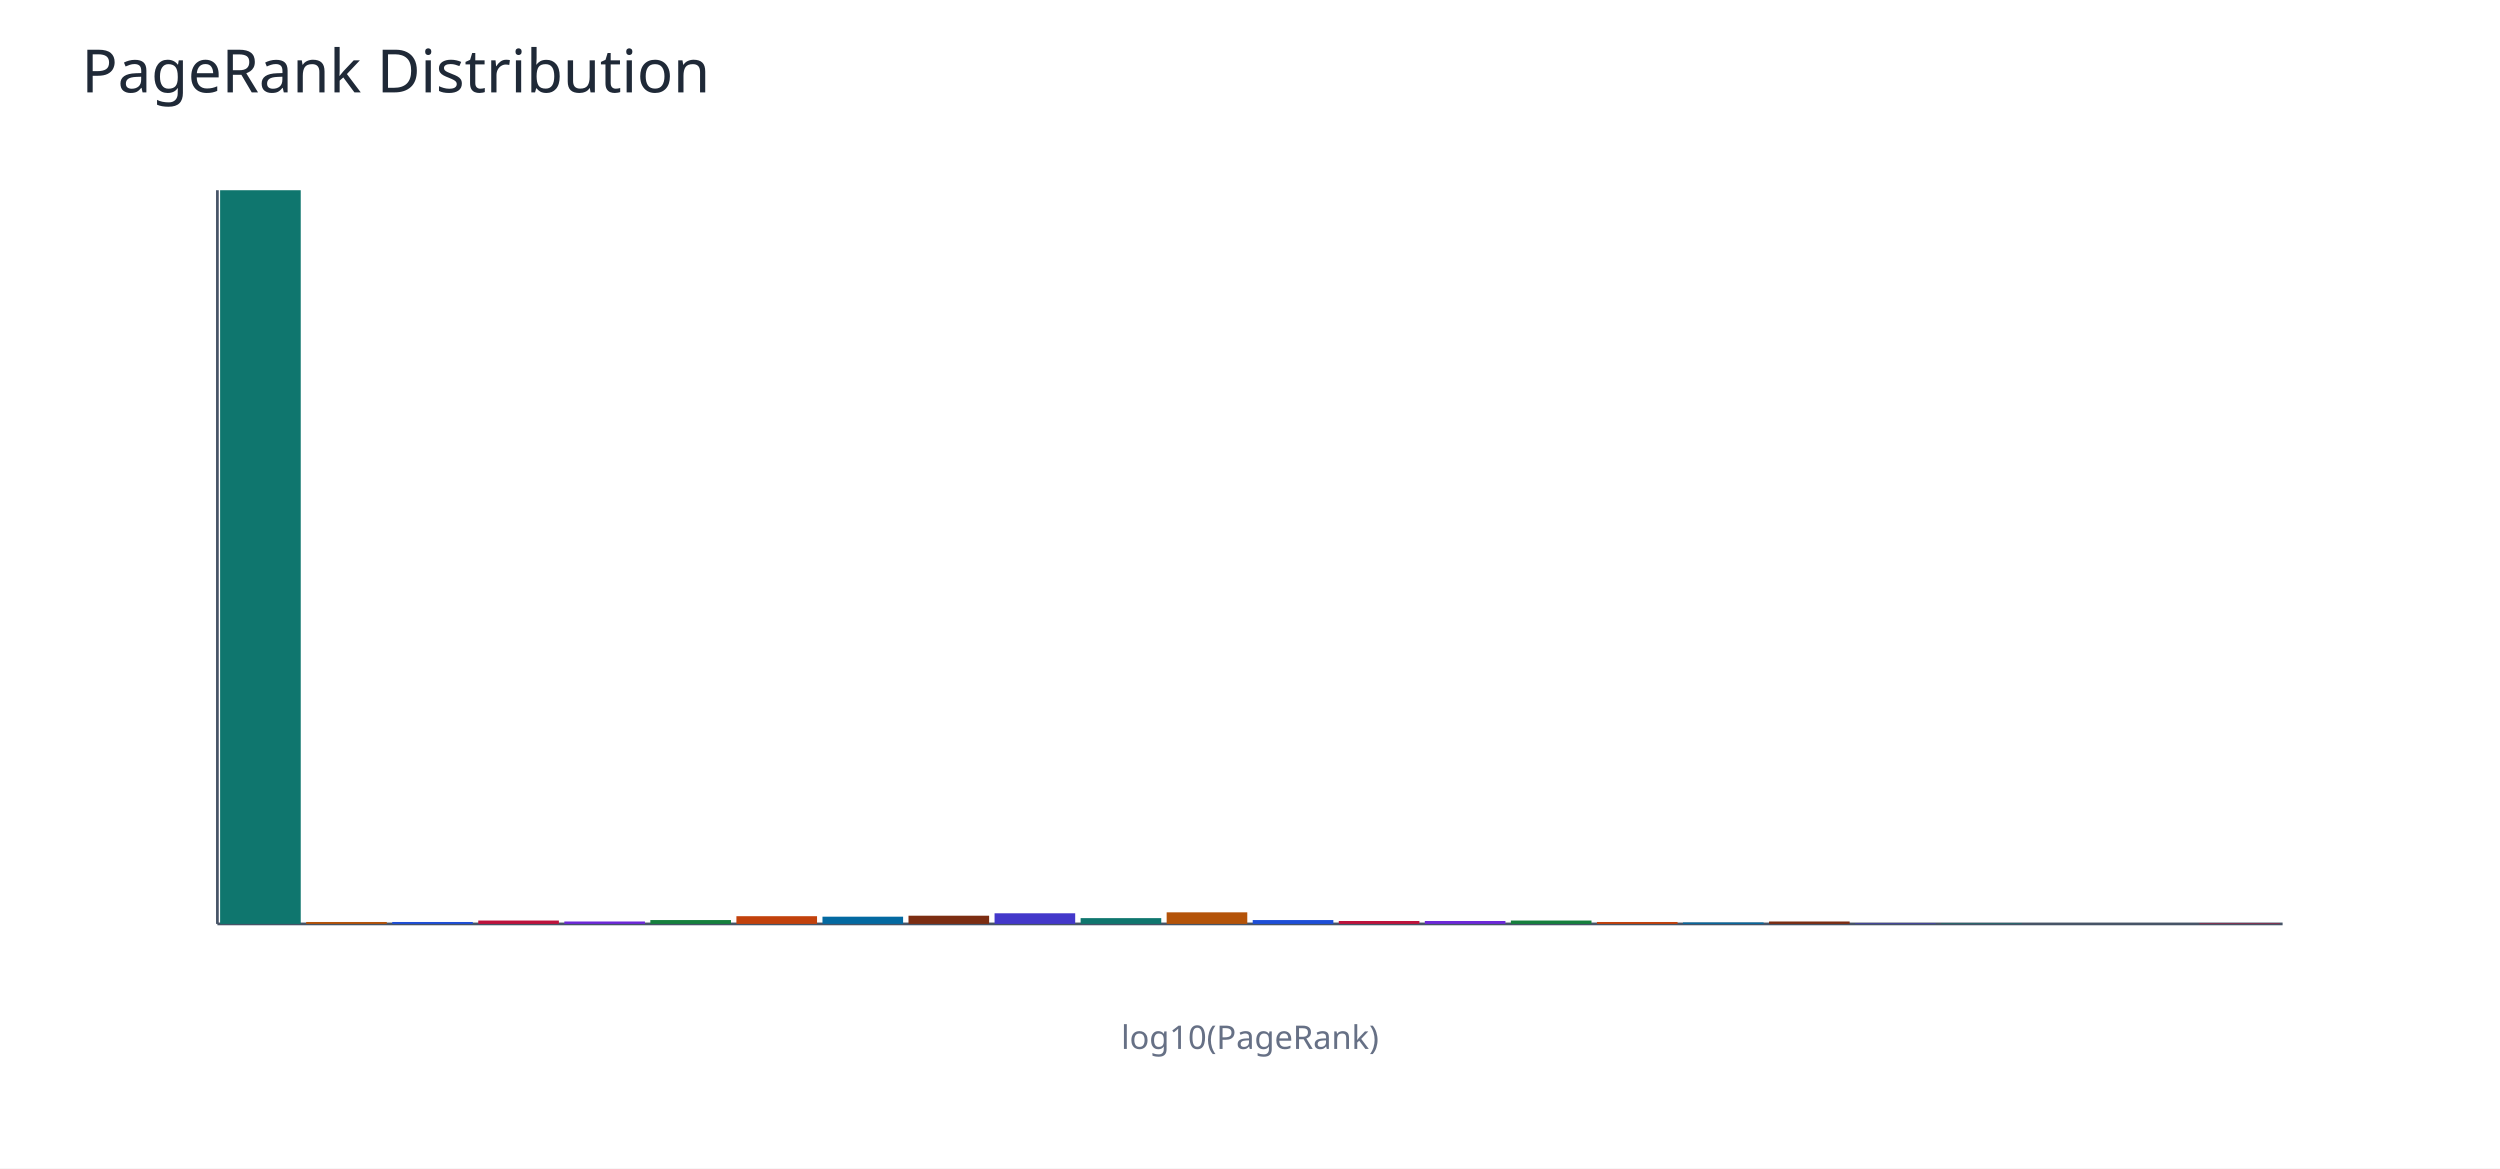
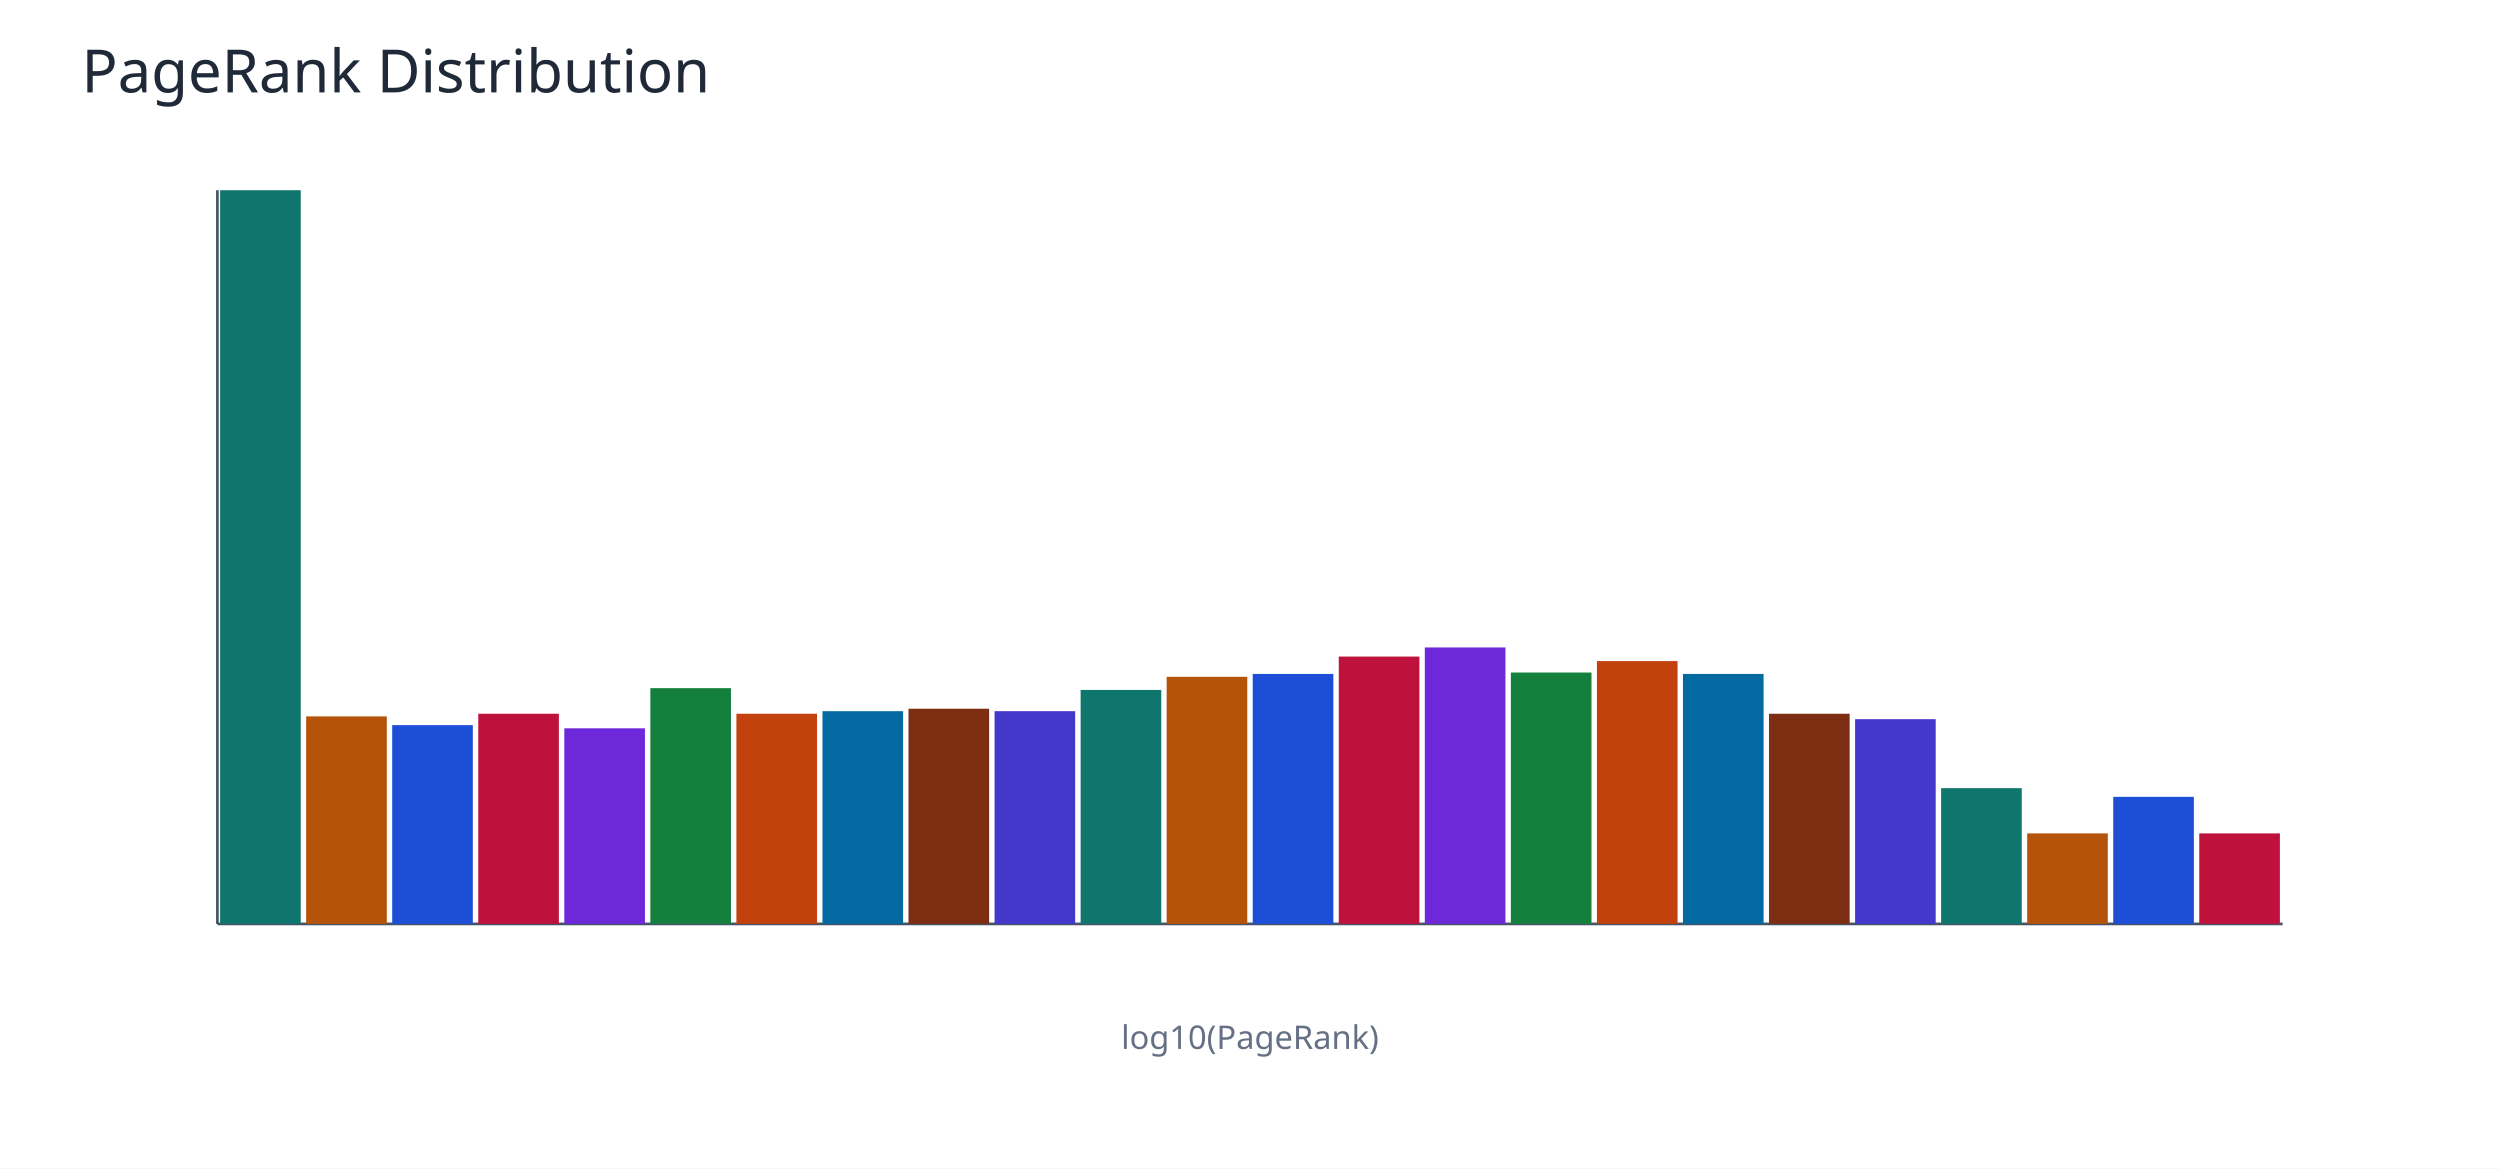
<svg xmlns="http://www.w3.org/2000/svg" viewBox="0 0 920 430" role="img">
  <rect width="100%" height="100%" fill="#ffffff" />
  <text x="30.00" y="34.00" font-family="system-ui, sans-serif" font-size="22" fill="#1f2937" text-anchor="start">PageRank Distribution</text>
  <line x1="80" y1="340" x2="840" y2="340" stroke="#475467" />
  <line x1="80" y1="70" x2="80" y2="340" stroke="#475467" />
  <text x="460.00" y="386.00" font-family="system-ui, sans-serif" font-size="12" fill="#667085" text-anchor="middle">log10(PageRank)</text>
  <rect x="81.00" y="70.00" width="29.67" height="270.00" fill="#0f766e" />
-   <rect x="112.67" y="339.29" width="29.67" height="0.71" fill="#b45309" />
-   <rect x="144.33" y="339.29" width="29.67" height="0.71" fill="#1d4ed8" />
-   <rect x="176.00" y="338.76" width="29.67" height="1.24" fill="#be123c" />
-   <rect x="207.67" y="339.11" width="29.67" height="0.89" fill="#6d28d9" />
-   <rect x="239.33" y="338.58" width="29.67" height="1.42" fill="#15803d" />
-   <rect x="271.00" y="337.16" width="29.67" height="2.84" fill="#c2410c" />
-   <rect x="302.67" y="337.34" width="29.67" height="2.66" fill="#0369a1" />
-   <rect x="334.33" y="336.98" width="29.67" height="3.02" fill="#7c2d12" />
-   <rect x="366.00" y="336.09" width="29.67" height="3.91" fill="#4338ca" />
-   <rect x="397.67" y="337.87" width="29.67" height="2.13" fill="#0f766e" />
-   <rect x="429.33" y="335.74" width="29.67" height="4.26" fill="#b45309" />
-   <rect x="461.00" y="338.58" width="29.67" height="1.42" fill="#1d4ed8" />
-   <rect x="492.67" y="338.93" width="29.67" height="1.07" fill="#be123c" />
-   <rect x="524.33" y="338.93" width="29.67" height="1.07" fill="#6d28d9" />
-   <rect x="556.00" y="338.76" width="29.67" height="1.24" fill="#15803d" />
-   <rect x="587.67" y="339.29" width="29.67" height="0.71" fill="#c2410c" />
-   <rect x="619.33" y="339.47" width="29.67" height="0.53" fill="#0369a1" />
-   <rect x="651.00" y="339.11" width="29.67" height="0.89" fill="#7c2d12" />
-   <rect x="682.67" y="339.82" width="29.67" height="0.18" fill="#4338ca" />
-   <rect x="714.33" y="339.82" width="29.67" height="0.18" fill="#0f766e" />
-   <rect x="746.00" y="340.00" width="29.67" height="0.00" fill="#b45309" />
-   <rect x="777.67" y="340.00" width="29.67" height="0.00" fill="#1d4ed8" />
-   <rect x="809.33" y="339.82" width="29.67" height="0.18" fill="#be123c" />
+   <rect x="112.67" y="263.64" width="29.67" height="76.36" fill="#b45309" />
+   <rect x="144.33" y="266.85" width="29.67" height="73.15" fill="#1d4ed8" />
+   <rect x="176.00" y="262.66" width="29.67" height="77.34" fill="#be123c" />
+   <rect x="207.67" y="268.02" width="29.67" height="71.98" fill="#6d28d9" />
+   <rect x="239.33" y="253.24" width="29.67" height="86.76" fill="#15803d" />
+   <rect x="271.00" y="262.66" width="29.67" height="77.34" fill="#c2410c" />
+   <rect x="302.67" y="261.71" width="29.67" height="78.29" fill="#0369a1" />
+   <rect x="334.33" y="260.81" width="29.67" height="79.19" fill="#7c2d12" />
+   <rect x="366.00" y="261.71" width="29.67" height="78.29" fill="#4338ca" />
+   <rect x="397.67" y="253.90" width="29.67" height="86.10" fill="#0f766e" />
+   <rect x="429.33" y="249.07" width="29.67" height="90.93" fill="#b45309" />
+   <rect x="461.00" y="248.01" width="29.67" height="91.99" fill="#1d4ed8" />
+   <rect x="492.67" y="241.62" width="29.67" height="98.38" fill="#be123c" />
+   <rect x="524.33" y="238.26" width="29.67" height="101.74" fill="#6d28d9" />
+   <rect x="556.00" y="247.49" width="29.67" height="92.51" fill="#15803d" />
+   <rect x="587.67" y="243.28" width="29.67" height="96.72" fill="#c2410c" />
+   <rect x="619.33" y="248.01" width="29.67" height="91.99" fill="#0369a1" />
+   <rect x="651.00" y="262.66" width="29.67" height="77.34" fill="#7c2d12" />
+   <rect x="682.67" y="264.66" width="29.67" height="75.34" fill="#4338ca" />
+   <rect x="714.33" y="290.04" width="29.67" height="49.96" fill="#0f766e" />
+   <rect x="746.00" y="306.69" width="29.67" height="33.31" fill="#b45309" />
+   <rect x="777.67" y="293.24" width="29.67" height="46.76" fill="#1d4ed8" />
+   <rect x="809.33" y="306.69" width="29.67" height="33.31" fill="#be123c" />
</svg>
